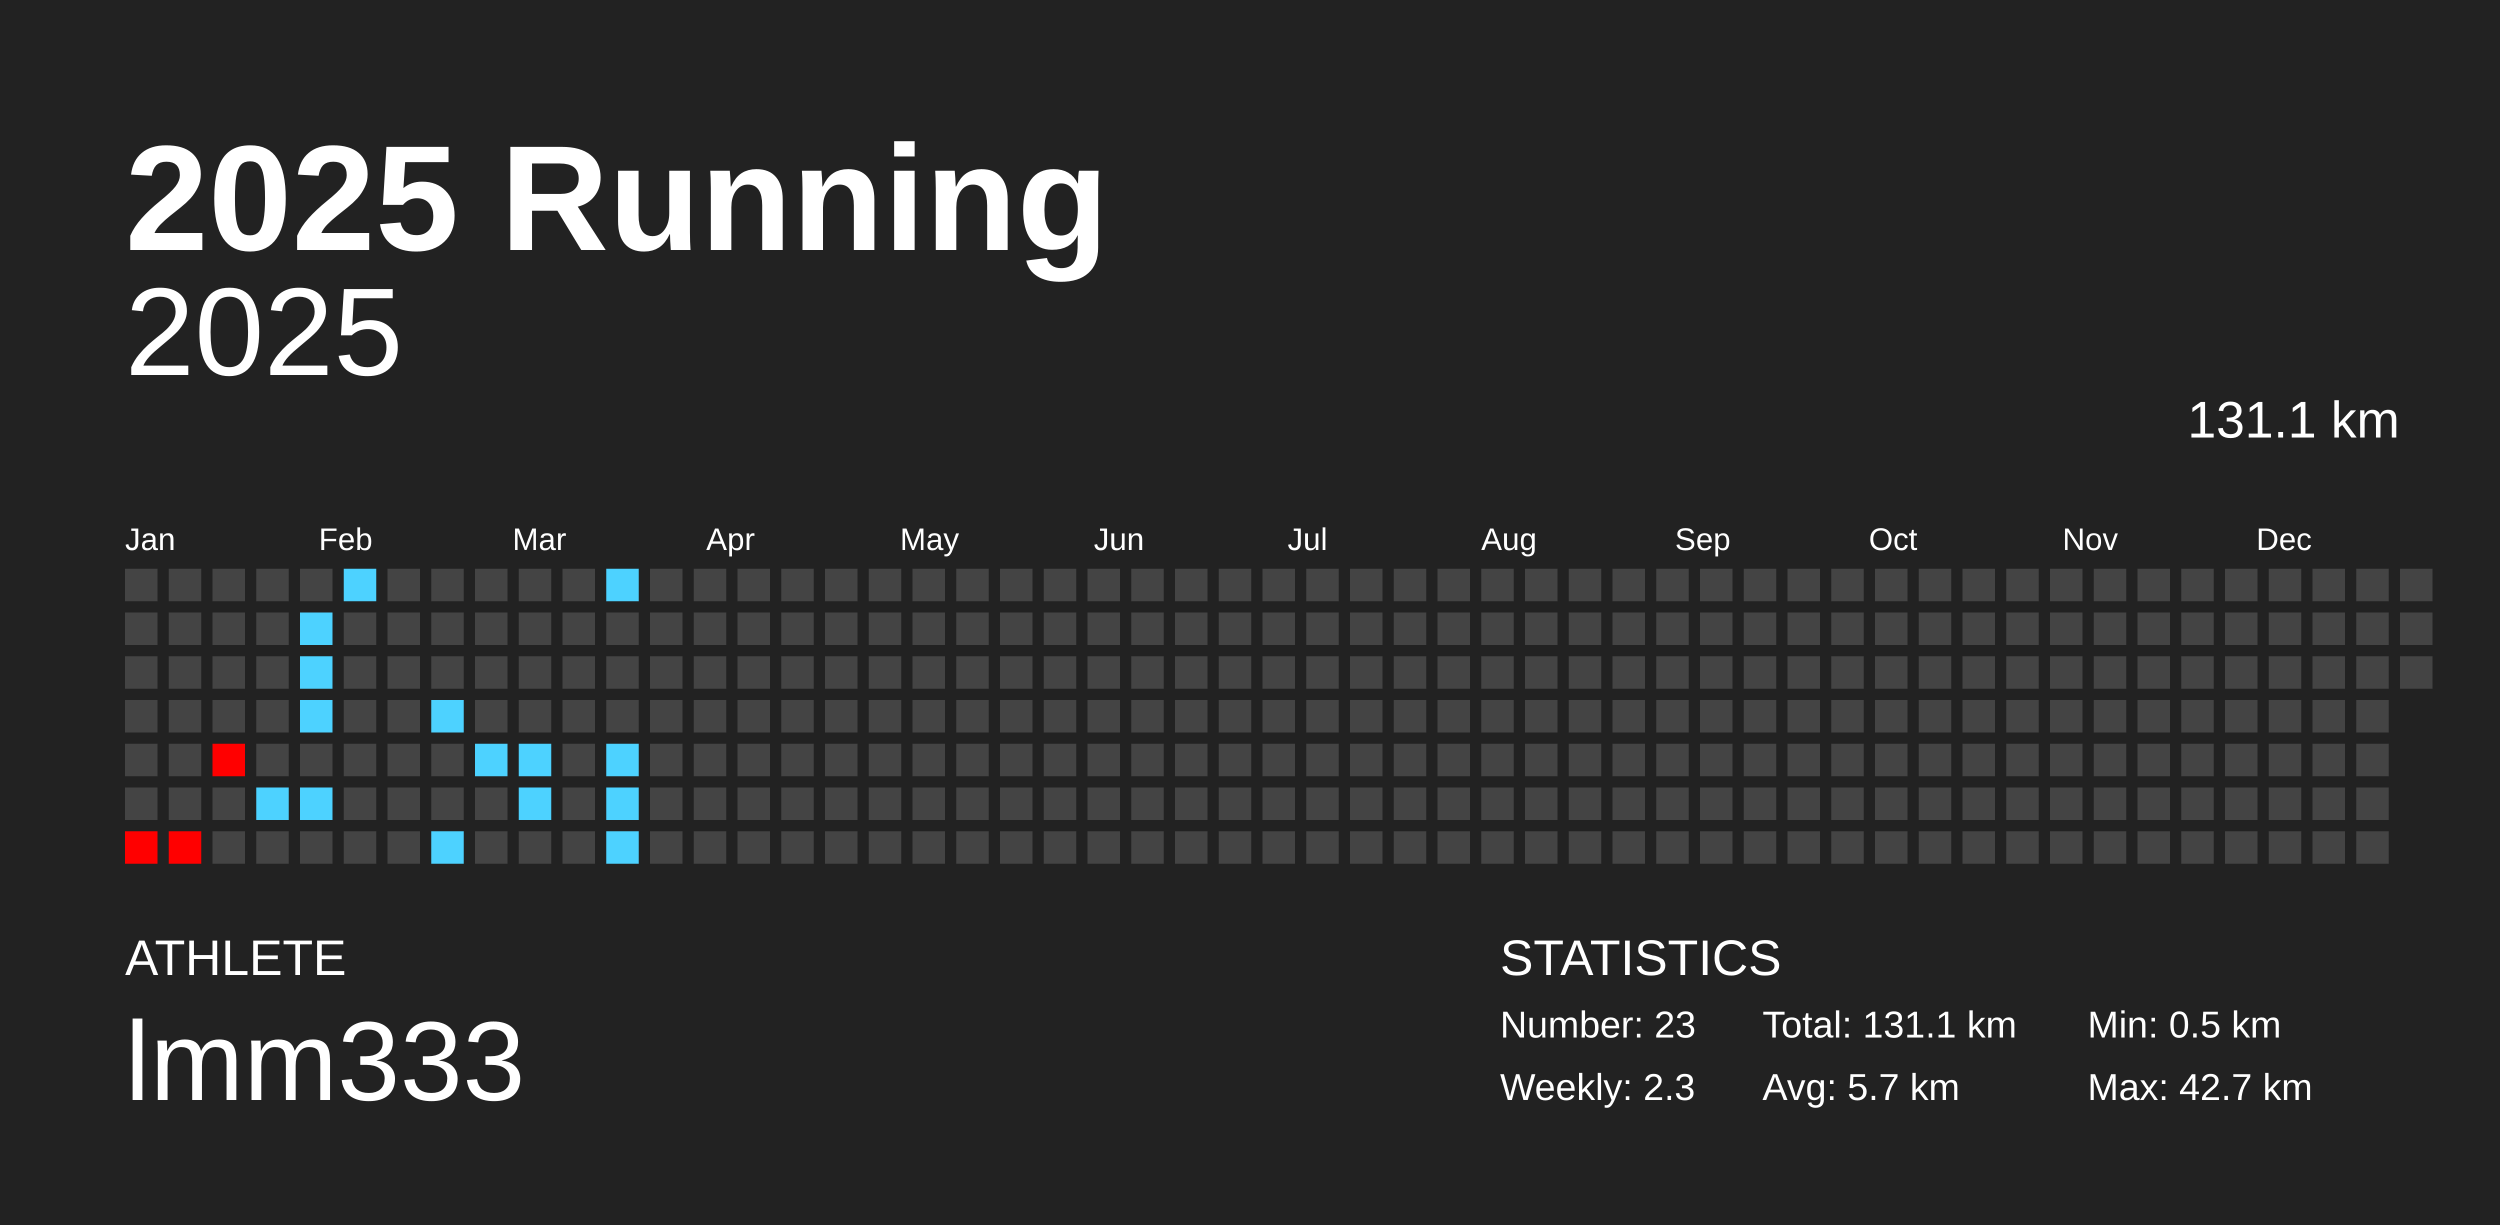
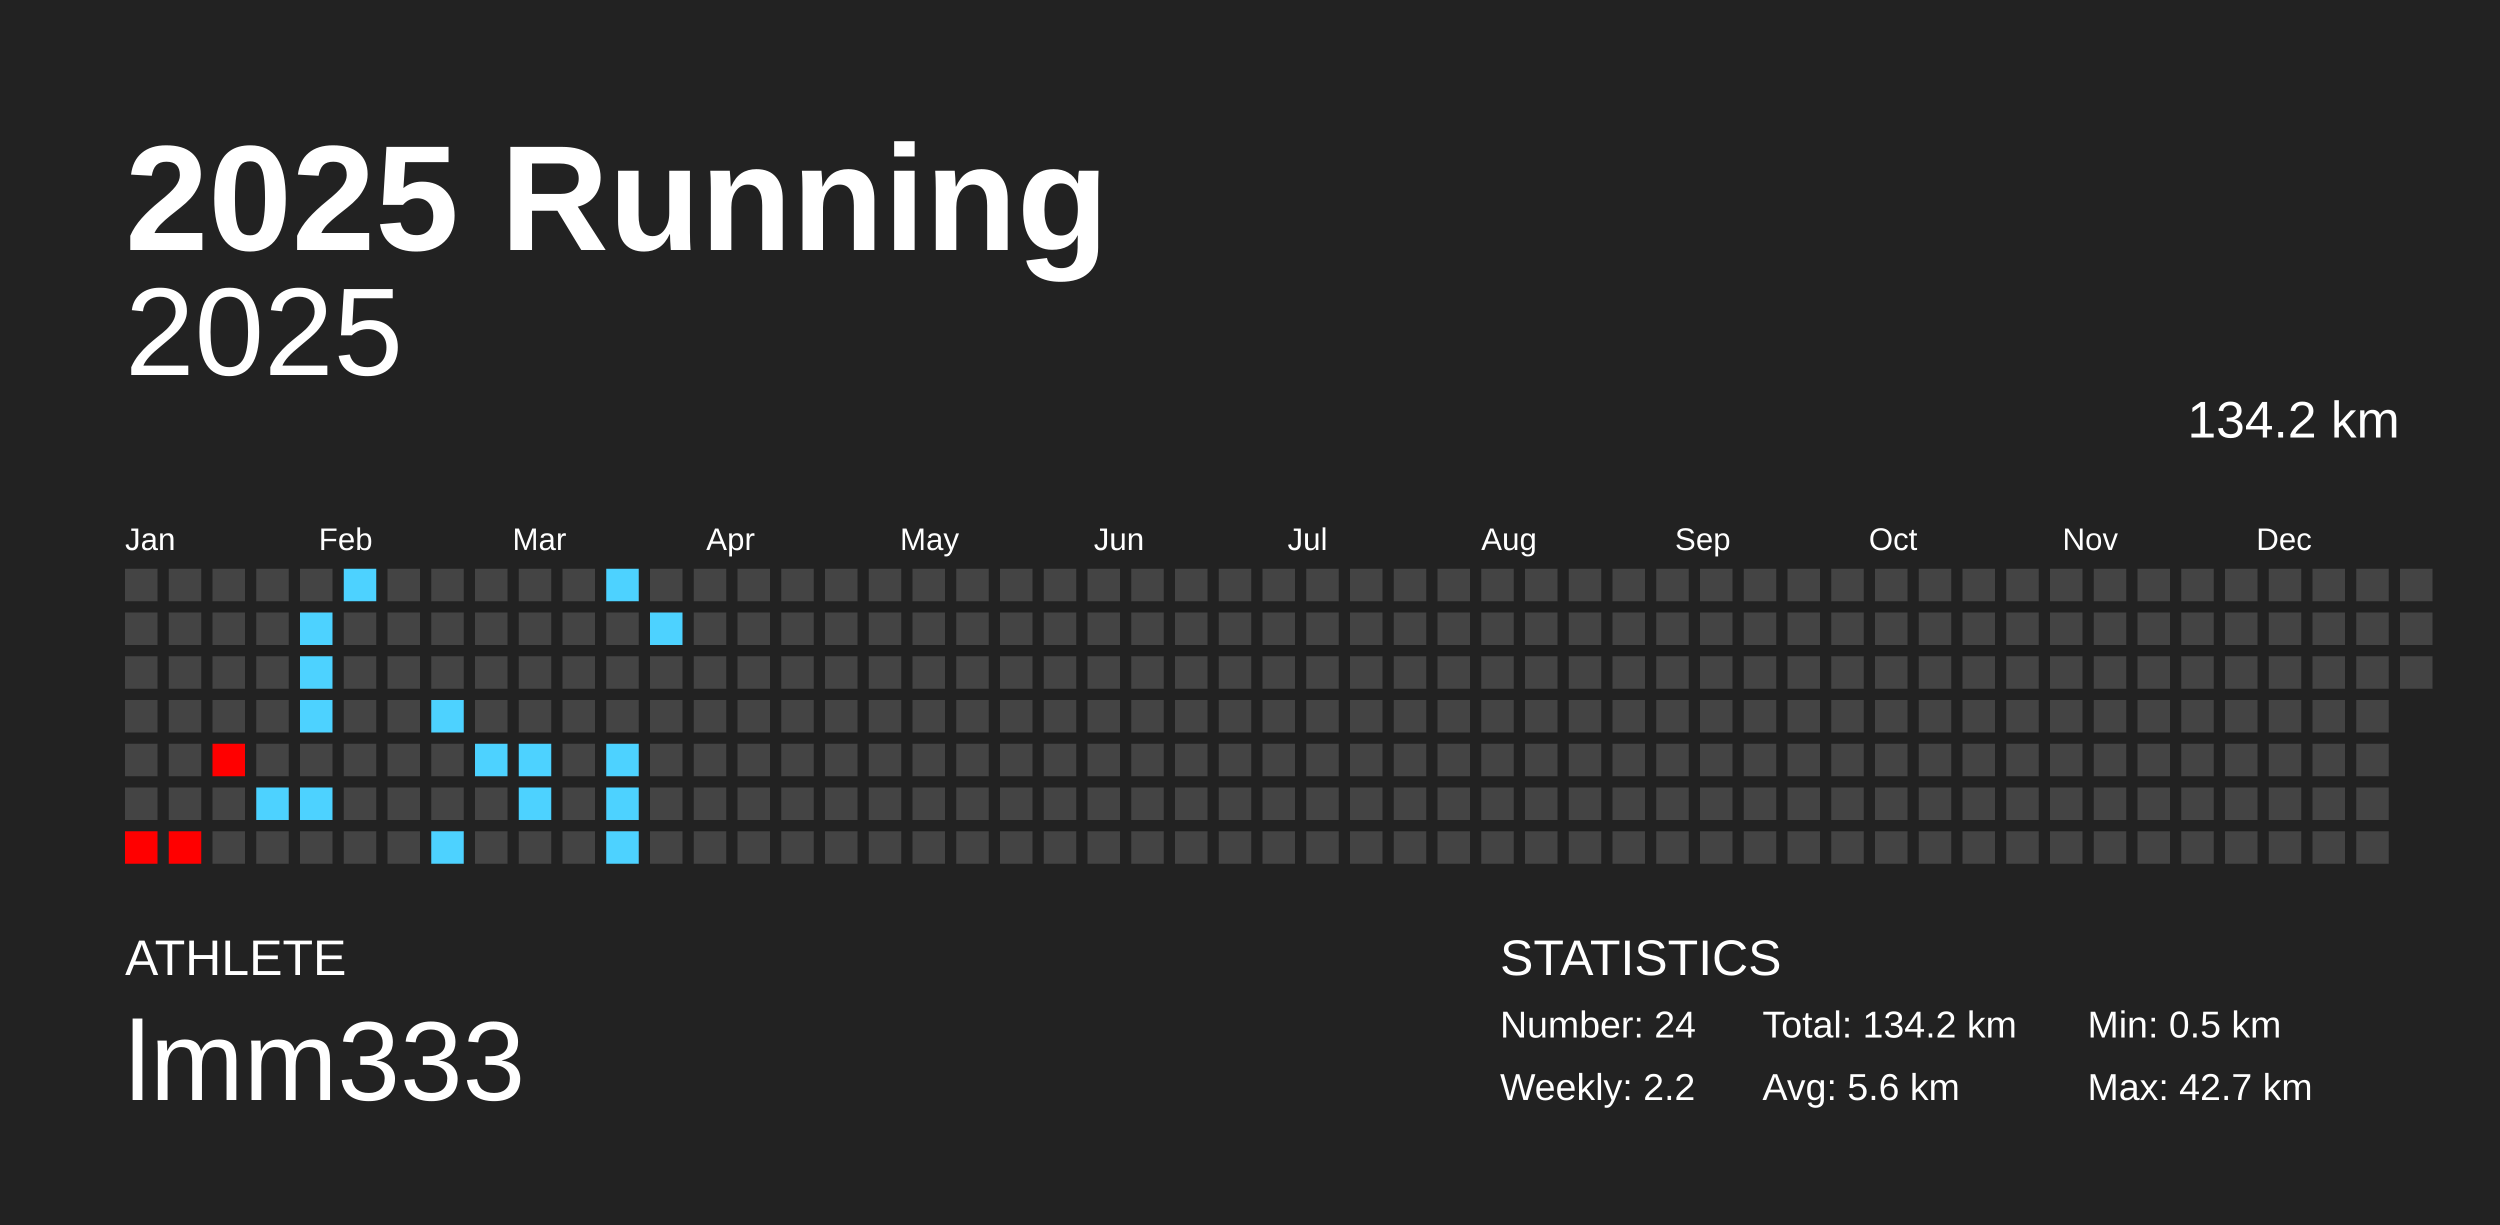
<svg xmlns="http://www.w3.org/2000/svg" baseProfile="full" height="98mm" version="1.1" viewBox="0,0,200,98" width="200mm">
  <defs />
  <rect fill="#222222" height="98" width="200" x="0" y="0" />
  <text fill="#FFFFFF" style="font-size:12px; font-family:Arial; font-weight:bold;" x="10" y="20">2025 Running</text>
  <text fill="#FFFFFF" style="font-size:4px; font-family:Arial" x="10" y="78">ATHLETE</text>
  <text fill="#FFFFFF" style="font-size:9px; font-family:Arial" x="10" y="88">lmm333</text>
  <text fill="#FFFFFF" style="font-size:4px; font-family:Arial" x="120" y="78">STATISTICS</text>
-   <text fill="#FFFFFF" style="font-size:3px; font-family:Arial" x="120" y="83">Number: 23</text>
-   <text fill="#FFFFFF" style="font-size:3px; font-family:Arial" x="120" y="88">Weekly: 2.3</text>
-   <text fill="#FFFFFF" style="font-size:3px; font-family:Arial" x="141" y="83">Total: 131.1 km</text>
-   <text fill="#FFFFFF" style="font-size:3px; font-family:Arial" x="141" y="88">Avg: 5.7 km</text>
+   <text fill="#FFFFFF" style="font-size:3px; font-family:Arial" x="120" y="83">Number: 24</text>
+   <text fill="#FFFFFF" style="font-size:3px; font-family:Arial" x="120" y="88">Weekly: 2.2</text>
+   <text fill="#FFFFFF" style="font-size:3px; font-family:Arial" x="141" y="83">Total: 134.2 km</text>
+   <text fill="#FFFFFF" style="font-size:3px; font-family:Arial" x="141" y="88">Avg: 5.6 km</text>
  <text fill="#FFFFFF" style="font-size:3px; font-family:Arial" x="167" y="83">Min: 0.5 km</text>
  <text fill="#FFFFFF" style="font-size:3px; font-family:Arial" x="167" y="88">Max: 42.7 km</text>
  <text alignment-baseline="hanging" fill="#FFFFFF" style="font-size:10.0px; font-family:Arial;" x="10" y="30">2025</text>
-   <text alignment-baseline="hanging" fill="#FFFFFF" style="font-size:4.125px; font-family:Arial;" x="175" y="35">131.1 km</text>
+   <text alignment-baseline="hanging" fill="#FFFFFF" style="font-size:4.125px; font-family:Arial;" x="175" y="35">134.2 km</text>
  <text fill="#FFFFFF" style="font-size:2.5px; font-family:Arial" x="10.0" y="44">Jan</text>
  <text fill="#FFFFFF" style="font-size:2.5px; font-family:Arial" x="25.5" y="44">Feb</text>
  <text fill="#FFFFFF" style="font-size:2.5px; font-family:Arial" x="41.0" y="44">Mar</text>
  <text fill="#FFFFFF" style="font-size:2.5px; font-family:Arial" x="56.5" y="44">Apr</text>
  <text fill="#FFFFFF" style="font-size:2.5px; font-family:Arial" x="72.0" y="44">May</text>
  <text fill="#FFFFFF" style="font-size:2.5px; font-family:Arial" x="87.5" y="44">Jun</text>
  <text fill="#FFFFFF" style="font-size:2.5px; font-family:Arial" x="103.0" y="44">Jul</text>
  <text fill="#FFFFFF" style="font-size:2.5px; font-family:Arial" x="118.5" y="44">Aug</text>
  <text fill="#FFFFFF" style="font-size:2.5px; font-family:Arial" x="134.0" y="44">Sep</text>
  <text fill="#FFFFFF" style="font-size:2.5px; font-family:Arial" x="149.5" y="44">Oct</text>
  <text fill="#FFFFFF" style="font-size:2.5px; font-family:Arial" x="165.0" y="44">Nov</text>
  <text fill="#FFFFFF" style="font-size:2.5px; font-family:Arial" x="180.5" y="44">Dec</text>
  <rect fill="#444444" height="2.6" width="2.6" x="10.0" y="45.5" />
  <rect fill="#444444" height="2.6" width="2.6" x="10.0" y="49.0" />
  <rect fill="#444444" height="2.6" width="2.6" x="10.0" y="52.5" />
  <rect fill="#444444" height="2.6" width="2.6" x="10.0" y="56.0" />
  <rect fill="#444444" height="2.6" width="2.6" x="10.0" y="59.5" />
  <rect fill="#444444" height="2.6" width="2.6" x="10.0" y="63.0" />
  <rect fill="red" height="2.6" width="2.6" x="10.0" y="66.5" />
  <rect fill="#444444" height="2.6" width="2.6" x="13.5" y="45.5" />
  <rect fill="#444444" height="2.6" width="2.6" x="13.5" y="49.0" />
  <rect fill="#444444" height="2.6" width="2.6" x="13.5" y="52.5" />
  <rect fill="#444444" height="2.6" width="2.6" x="13.5" y="56.0" />
  <rect fill="#444444" height="2.6" width="2.6" x="13.5" y="59.5" />
  <rect fill="#444444" height="2.6" width="2.6" x="13.5" y="63.0" />
  <rect fill="red" height="2.6" width="2.6" x="13.5" y="66.5" />
  <rect fill="#444444" height="2.6" width="2.6" x="17.0" y="45.5" />
  <rect fill="#444444" height="2.6" width="2.6" x="17.0" y="49.0" />
  <rect fill="#444444" height="2.6" width="2.6" x="17.0" y="52.5" />
  <rect fill="#444444" height="2.6" width="2.6" x="17.0" y="56.0" />
  <rect fill="red" height="2.6" width="2.6" x="17.0" y="59.5" />
  <rect fill="#444444" height="2.6" width="2.6" x="17.0" y="63.0" />
  <rect fill="#444444" height="2.6" width="2.6" x="17.0" y="66.5" />
  <rect fill="#444444" height="2.6" width="2.6" x="20.5" y="45.5" />
  <rect fill="#444444" height="2.6" width="2.6" x="20.5" y="49.0" />
  <rect fill="#444444" height="2.6" width="2.6" x="20.5" y="52.5" />
  <rect fill="#444444" height="2.6" width="2.6" x="20.5" y="56.0" />
  <rect fill="#444444" height="2.6" width="2.6" x="20.5" y="59.5" />
  <rect fill="#4dd2ff" height="2.6" width="2.6" x="20.5" y="63.0" />
  <rect fill="#444444" height="2.6" width="2.6" x="20.5" y="66.5" />
  <rect fill="#444444" height="2.6" width="2.6" x="24.0" y="45.5" />
  <rect fill="#4dd2ff" height="2.6" width="2.6" x="24.0" y="49.0" />
  <rect fill="#4dd2ff" height="2.6" width="2.6" x="24.0" y="52.5" />
  <rect fill="#4dd2ff" height="2.6" width="2.6" x="24.0" y="56.0" />
  <rect fill="#444444" height="2.6" width="2.6" x="24.0" y="59.5" />
  <rect fill="#4dd2ff" height="2.6" width="2.6" x="24.0" y="63.0" />
  <rect fill="#444444" height="2.6" width="2.6" x="24.0" y="66.5" />
  <rect fill="#4dd2ff" height="2.6" width="2.6" x="27.5" y="45.5" />
  <rect fill="#444444" height="2.6" width="2.6" x="27.5" y="49.0" />
  <rect fill="#444444" height="2.6" width="2.6" x="27.5" y="52.5" />
  <rect fill="#444444" height="2.6" width="2.6" x="27.5" y="56.0" />
  <rect fill="#444444" height="2.6" width="2.6" x="27.5" y="59.5" />
  <rect fill="#444444" height="2.6" width="2.6" x="27.5" y="63.0" />
  <rect fill="#444444" height="2.6" width="2.6" x="27.5" y="66.5" />
  <rect fill="#444444" height="2.6" width="2.6" x="31.0" y="45.5" />
  <rect fill="#444444" height="2.6" width="2.6" x="31.0" y="49.0" />
  <rect fill="#444444" height="2.6" width="2.6" x="31.0" y="52.5" />
  <rect fill="#444444" height="2.6" width="2.6" x="31.0" y="56.0" />
  <rect fill="#444444" height="2.6" width="2.6" x="31.0" y="59.5" />
  <rect fill="#444444" height="2.6" width="2.6" x="31.0" y="63.0" />
  <rect fill="#444444" height="2.6" width="2.6" x="31.0" y="66.5" />
  <rect fill="#444444" height="2.6" width="2.6" x="34.5" y="45.5" />
  <rect fill="#444444" height="2.6" width="2.6" x="34.5" y="49.0" />
  <rect fill="#444444" height="2.6" width="2.6" x="34.5" y="52.5" />
  <rect fill="#4dd2ff" height="2.6" width="2.6" x="34.5" y="56.0" />
  <rect fill="#444444" height="2.6" width="2.6" x="34.5" y="59.5" />
  <rect fill="#444444" height="2.6" width="2.6" x="34.5" y="63.0" />
  <rect fill="#4dd2ff" height="2.6" width="2.6" x="34.5" y="66.5" />
  <rect fill="#444444" height="2.6" width="2.6" x="38.0" y="45.5" />
  <rect fill="#444444" height="2.6" width="2.6" x="38.0" y="49.0" />
  <rect fill="#444444" height="2.6" width="2.6" x="38.0" y="52.5" />
  <rect fill="#444444" height="2.6" width="2.6" x="38.0" y="56.0" />
  <rect fill="#4dd2ff" height="2.6" width="2.6" x="38.0" y="59.5" />
  <rect fill="#444444" height="2.6" width="2.6" x="38.0" y="63.0" />
  <rect fill="#444444" height="2.6" width="2.6" x="38.0" y="66.5" />
  <rect fill="#444444" height="2.6" width="2.6" x="41.5" y="45.5" />
  <rect fill="#444444" height="2.6" width="2.6" x="41.5" y="49.0" />
  <rect fill="#444444" height="2.6" width="2.6" x="41.5" y="52.5" />
  <rect fill="#444444" height="2.6" width="2.6" x="41.5" y="56.0" />
  <rect fill="#4dd2ff" height="2.6" width="2.6" x="41.5" y="59.5" />
  <rect fill="#4dd2ff" height="2.6" width="2.6" x="41.5" y="63.0" />
  <rect fill="#444444" height="2.6" width="2.6" x="41.5" y="66.5" />
  <rect fill="#444444" height="2.6" width="2.6" x="45.0" y="45.5" />
  <rect fill="#444444" height="2.6" width="2.6" x="45.0" y="49.0" />
  <rect fill="#444444" height="2.6" width="2.6" x="45.0" y="52.5" />
  <rect fill="#444444" height="2.6" width="2.6" x="45.0" y="56.0" />
  <rect fill="#444444" height="2.6" width="2.6" x="45.0" y="59.5" />
  <rect fill="#444444" height="2.6" width="2.6" x="45.0" y="63.0" />
  <rect fill="#444444" height="2.6" width="2.6" x="45.0" y="66.5" />
  <rect fill="#4dd2ff" height="2.6" width="2.6" x="48.5" y="45.5" />
  <rect fill="#444444" height="2.6" width="2.6" x="48.5" y="49.0" />
  <rect fill="#444444" height="2.6" width="2.6" x="48.5" y="52.5" />
  <rect fill="#444444" height="2.6" width="2.6" x="48.5" y="56.0" />
  <rect fill="#4dd2ff" height="2.6" width="2.6" x="48.5" y="59.5" />
  <rect fill="#4dd2ff" height="2.6" width="2.6" x="48.5" y="63.0" />
  <rect fill="#4dd2ff" height="2.6" width="2.6" x="48.5" y="66.5" />
  <rect fill="#444444" height="2.6" width="2.6" x="52.0" y="45.5" />
-   <rect fill="#444444" height="2.6" width="2.6" x="52.0" y="49.0" />
+   <rect fill="#4dd2ff" height="2.6" width="2.6" x="52.0" y="49.0" />
  <rect fill="#444444" height="2.6" width="2.6" x="52.0" y="52.5" />
  <rect fill="#444444" height="2.6" width="2.6" x="52.0" y="56.0" />
  <rect fill="#444444" height="2.6" width="2.6" x="52.0" y="59.5" />
  <rect fill="#444444" height="2.6" width="2.6" x="52.0" y="63.0" />
  <rect fill="#444444" height="2.6" width="2.6" x="52.0" y="66.5" />
  <rect fill="#444444" height="2.6" width="2.6" x="55.5" y="45.5" />
  <rect fill="#444444" height="2.6" width="2.6" x="55.5" y="49.0" />
  <rect fill="#444444" height="2.6" width="2.6" x="55.5" y="52.5" />
  <rect fill="#444444" height="2.6" width="2.6" x="55.5" y="56.0" />
  <rect fill="#444444" height="2.6" width="2.6" x="55.5" y="59.5" />
  <rect fill="#444444" height="2.6" width="2.6" x="55.5" y="63.0" />
  <rect fill="#444444" height="2.6" width="2.6" x="55.5" y="66.5" />
  <rect fill="#444444" height="2.6" width="2.6" x="59.0" y="45.5" />
  <rect fill="#444444" height="2.6" width="2.6" x="59.0" y="49.0" />
  <rect fill="#444444" height="2.6" width="2.6" x="59.0" y="52.5" />
  <rect fill="#444444" height="2.6" width="2.6" x="59.0" y="56.0" />
  <rect fill="#444444" height="2.6" width="2.6" x="59.0" y="59.5" />
  <rect fill="#444444" height="2.6" width="2.6" x="59.0" y="63.0" />
  <rect fill="#444444" height="2.6" width="2.6" x="59.0" y="66.5" />
  <rect fill="#444444" height="2.6" width="2.6" x="62.5" y="45.5" />
  <rect fill="#444444" height="2.6" width="2.6" x="62.5" y="49.0" />
  <rect fill="#444444" height="2.6" width="2.6" x="62.5" y="52.5" />
  <rect fill="#444444" height="2.6" width="2.6" x="62.5" y="56.0" />
  <rect fill="#444444" height="2.6" width="2.6" x="62.5" y="59.5" />
  <rect fill="#444444" height="2.6" width="2.6" x="62.5" y="63.0" />
  <rect fill="#444444" height="2.6" width="2.6" x="62.5" y="66.5" />
  <rect fill="#444444" height="2.6" width="2.6" x="66.0" y="45.5" />
  <rect fill="#444444" height="2.6" width="2.6" x="66.0" y="49.0" />
  <rect fill="#444444" height="2.6" width="2.6" x="66.0" y="52.5" />
  <rect fill="#444444" height="2.6" width="2.6" x="66.0" y="56.0" />
  <rect fill="#444444" height="2.6" width="2.6" x="66.0" y="59.5" />
  <rect fill="#444444" height="2.6" width="2.6" x="66.0" y="63.0" />
  <rect fill="#444444" height="2.6" width="2.6" x="66.0" y="66.5" />
  <rect fill="#444444" height="2.6" width="2.6" x="69.5" y="45.5" />
  <rect fill="#444444" height="2.6" width="2.6" x="69.5" y="49.0" />
  <rect fill="#444444" height="2.6" width="2.6" x="69.5" y="52.5" />
  <rect fill="#444444" height="2.6" width="2.6" x="69.5" y="56.0" />
  <rect fill="#444444" height="2.6" width="2.6" x="69.5" y="59.5" />
  <rect fill="#444444" height="2.6" width="2.6" x="69.5" y="63.0" />
  <rect fill="#444444" height="2.6" width="2.6" x="69.5" y="66.5" />
  <rect fill="#444444" height="2.6" width="2.6" x="73.0" y="45.5" />
  <rect fill="#444444" height="2.6" width="2.6" x="73.0" y="49.0" />
  <rect fill="#444444" height="2.6" width="2.6" x="73.0" y="52.5" />
  <rect fill="#444444" height="2.6" width="2.6" x="73.0" y="56.0" />
  <rect fill="#444444" height="2.6" width="2.6" x="73.0" y="59.5" />
  <rect fill="#444444" height="2.6" width="2.6" x="73.0" y="63.0" />
  <rect fill="#444444" height="2.6" width="2.6" x="73.0" y="66.5" />
  <rect fill="#444444" height="2.6" width="2.6" x="76.5" y="45.5" />
  <rect fill="#444444" height="2.6" width="2.6" x="76.5" y="49.0" />
  <rect fill="#444444" height="2.6" width="2.6" x="76.5" y="52.5" />
  <rect fill="#444444" height="2.6" width="2.6" x="76.5" y="56.0" />
  <rect fill="#444444" height="2.6" width="2.6" x="76.5" y="59.5" />
  <rect fill="#444444" height="2.6" width="2.6" x="76.5" y="63.0" />
  <rect fill="#444444" height="2.6" width="2.6" x="76.5" y="66.5" />
  <rect fill="#444444" height="2.6" width="2.6" x="80.0" y="45.5" />
  <rect fill="#444444" height="2.6" width="2.6" x="80.0" y="49.0" />
  <rect fill="#444444" height="2.6" width="2.6" x="80.0" y="52.5" />
  <rect fill="#444444" height="2.6" width="2.6" x="80.0" y="56.0" />
  <rect fill="#444444" height="2.6" width="2.6" x="80.0" y="59.5" />
  <rect fill="#444444" height="2.6" width="2.6" x="80.0" y="63.0" />
  <rect fill="#444444" height="2.6" width="2.6" x="80.0" y="66.5" />
  <rect fill="#444444" height="2.6" width="2.6" x="83.5" y="45.5" />
  <rect fill="#444444" height="2.6" width="2.6" x="83.5" y="49.0" />
  <rect fill="#444444" height="2.6" width="2.6" x="83.5" y="52.5" />
  <rect fill="#444444" height="2.6" width="2.6" x="83.5" y="56.0" />
  <rect fill="#444444" height="2.6" width="2.6" x="83.5" y="59.5" />
  <rect fill="#444444" height="2.6" width="2.6" x="83.5" y="63.0" />
  <rect fill="#444444" height="2.6" width="2.6" x="83.5" y="66.5" />
  <rect fill="#444444" height="2.6" width="2.6" x="87.0" y="45.5" />
  <rect fill="#444444" height="2.6" width="2.6" x="87.0" y="49.0" />
  <rect fill="#444444" height="2.6" width="2.6" x="87.0" y="52.5" />
  <rect fill="#444444" height="2.6" width="2.6" x="87.0" y="56.0" />
  <rect fill="#444444" height="2.6" width="2.6" x="87.0" y="59.5" />
  <rect fill="#444444" height="2.6" width="2.6" x="87.0" y="63.0" />
  <rect fill="#444444" height="2.6" width="2.6" x="87.0" y="66.5" />
  <rect fill="#444444" height="2.6" width="2.6" x="90.5" y="45.5" />
  <rect fill="#444444" height="2.6" width="2.6" x="90.5" y="49.0" />
  <rect fill="#444444" height="2.6" width="2.6" x="90.5" y="52.5" />
  <rect fill="#444444" height="2.6" width="2.6" x="90.5" y="56.0" />
  <rect fill="#444444" height="2.6" width="2.6" x="90.5" y="59.5" />
  <rect fill="#444444" height="2.6" width="2.6" x="90.5" y="63.0" />
  <rect fill="#444444" height="2.6" width="2.6" x="90.5" y="66.5" />
  <rect fill="#444444" height="2.6" width="2.6" x="94.0" y="45.5" />
  <rect fill="#444444" height="2.6" width="2.6" x="94.0" y="49.0" />
  <rect fill="#444444" height="2.6" width="2.6" x="94.0" y="52.5" />
  <rect fill="#444444" height="2.6" width="2.6" x="94.0" y="56.0" />
  <rect fill="#444444" height="2.6" width="2.6" x="94.0" y="59.5" />
  <rect fill="#444444" height="2.6" width="2.6" x="94.0" y="63.0" />
  <rect fill="#444444" height="2.6" width="2.6" x="94.0" y="66.5" />
  <rect fill="#444444" height="2.6" width="2.6" x="97.5" y="45.5" />
  <rect fill="#444444" height="2.6" width="2.6" x="97.5" y="49.0" />
  <rect fill="#444444" height="2.6" width="2.6" x="97.5" y="52.5" />
  <rect fill="#444444" height="2.6" width="2.6" x="97.5" y="56.0" />
  <rect fill="#444444" height="2.6" width="2.6" x="97.5" y="59.5" />
  <rect fill="#444444" height="2.6" width="2.6" x="97.5" y="63.0" />
  <rect fill="#444444" height="2.6" width="2.6" x="97.5" y="66.5" />
  <rect fill="#444444" height="2.6" width="2.6" x="101.0" y="45.5" />
  <rect fill="#444444" height="2.6" width="2.6" x="101.0" y="49.0" />
  <rect fill="#444444" height="2.6" width="2.6" x="101.0" y="52.5" />
  <rect fill="#444444" height="2.6" width="2.6" x="101.0" y="56.0" />
  <rect fill="#444444" height="2.6" width="2.6" x="101.0" y="59.5" />
  <rect fill="#444444" height="2.6" width="2.6" x="101.0" y="63.0" />
  <rect fill="#444444" height="2.6" width="2.6" x="101.0" y="66.5" />
  <rect fill="#444444" height="2.6" width="2.6" x="104.5" y="45.5" />
  <rect fill="#444444" height="2.6" width="2.6" x="104.5" y="49.0" />
  <rect fill="#444444" height="2.6" width="2.6" x="104.5" y="52.5" />
  <rect fill="#444444" height="2.6" width="2.6" x="104.5" y="56.0" />
  <rect fill="#444444" height="2.6" width="2.6" x="104.5" y="59.5" />
  <rect fill="#444444" height="2.6" width="2.6" x="104.5" y="63.0" />
  <rect fill="#444444" height="2.6" width="2.6" x="104.5" y="66.5" />
  <rect fill="#444444" height="2.6" width="2.6" x="108.0" y="45.5" />
  <rect fill="#444444" height="2.6" width="2.6" x="108.0" y="49.0" />
  <rect fill="#444444" height="2.6" width="2.6" x="108.0" y="52.5" />
  <rect fill="#444444" height="2.6" width="2.6" x="108.0" y="56.0" />
  <rect fill="#444444" height="2.6" width="2.6" x="108.0" y="59.5" />
  <rect fill="#444444" height="2.6" width="2.6" x="108.0" y="63.0" />
  <rect fill="#444444" height="2.6" width="2.6" x="108.0" y="66.5" />
  <rect fill="#444444" height="2.6" width="2.6" x="111.5" y="45.5" />
  <rect fill="#444444" height="2.6" width="2.6" x="111.5" y="49.0" />
  <rect fill="#444444" height="2.6" width="2.6" x="111.5" y="52.5" />
  <rect fill="#444444" height="2.6" width="2.6" x="111.5" y="56.0" />
  <rect fill="#444444" height="2.6" width="2.6" x="111.5" y="59.5" />
  <rect fill="#444444" height="2.6" width="2.6" x="111.5" y="63.0" />
  <rect fill="#444444" height="2.6" width="2.6" x="111.5" y="66.5" />
  <rect fill="#444444" height="2.6" width="2.6" x="115.0" y="45.5" />
  <rect fill="#444444" height="2.6" width="2.6" x="115.0" y="49.0" />
  <rect fill="#444444" height="2.6" width="2.6" x="115.0" y="52.5" />
  <rect fill="#444444" height="2.6" width="2.6" x="115.0" y="56.0" />
  <rect fill="#444444" height="2.6" width="2.6" x="115.0" y="59.5" />
  <rect fill="#444444" height="2.6" width="2.6" x="115.0" y="63.0" />
  <rect fill="#444444" height="2.6" width="2.6" x="115.0" y="66.5" />
  <rect fill="#444444" height="2.6" width="2.6" x="118.5" y="45.5" />
  <rect fill="#444444" height="2.6" width="2.6" x="118.5" y="49.0" />
  <rect fill="#444444" height="2.6" width="2.6" x="118.5" y="52.5" />
  <rect fill="#444444" height="2.6" width="2.6" x="118.5" y="56.0" />
  <rect fill="#444444" height="2.6" width="2.6" x="118.5" y="59.5" />
  <rect fill="#444444" height="2.6" width="2.6" x="118.5" y="63.0" />
  <rect fill="#444444" height="2.6" width="2.6" x="118.5" y="66.5" />
  <rect fill="#444444" height="2.6" width="2.6" x="122.0" y="45.5" />
  <rect fill="#444444" height="2.6" width="2.6" x="122.0" y="49.0" />
  <rect fill="#444444" height="2.6" width="2.6" x="122.0" y="52.5" />
  <rect fill="#444444" height="2.6" width="2.6" x="122.0" y="56.0" />
  <rect fill="#444444" height="2.6" width="2.6" x="122.0" y="59.5" />
  <rect fill="#444444" height="2.6" width="2.6" x="122.0" y="63.0" />
  <rect fill="#444444" height="2.6" width="2.6" x="122.0" y="66.5" />
  <rect fill="#444444" height="2.6" width="2.6" x="125.5" y="45.5" />
  <rect fill="#444444" height="2.6" width="2.6" x="125.5" y="49.0" />
  <rect fill="#444444" height="2.6" width="2.6" x="125.5" y="52.5" />
  <rect fill="#444444" height="2.6" width="2.6" x="125.5" y="56.0" />
  <rect fill="#444444" height="2.6" width="2.6" x="125.5" y="59.5" />
  <rect fill="#444444" height="2.6" width="2.6" x="125.5" y="63.0" />
  <rect fill="#444444" height="2.6" width="2.6" x="125.5" y="66.5" />
  <rect fill="#444444" height="2.6" width="2.6" x="129.0" y="45.5" />
  <rect fill="#444444" height="2.6" width="2.6" x="129.0" y="49.0" />
  <rect fill="#444444" height="2.6" width="2.6" x="129.0" y="52.5" />
  <rect fill="#444444" height="2.6" width="2.6" x="129.0" y="56.0" />
  <rect fill="#444444" height="2.6" width="2.6" x="129.0" y="59.5" />
  <rect fill="#444444" height="2.6" width="2.6" x="129.0" y="63.0" />
  <rect fill="#444444" height="2.6" width="2.6" x="129.0" y="66.5" />
  <rect fill="#444444" height="2.6" width="2.6" x="132.5" y="45.5" />
  <rect fill="#444444" height="2.6" width="2.6" x="132.5" y="49.0" />
  <rect fill="#444444" height="2.6" width="2.6" x="132.5" y="52.5" />
  <rect fill="#444444" height="2.6" width="2.6" x="132.5" y="56.0" />
  <rect fill="#444444" height="2.6" width="2.6" x="132.5" y="59.5" />
  <rect fill="#444444" height="2.6" width="2.6" x="132.5" y="63.0" />
  <rect fill="#444444" height="2.6" width="2.6" x="132.5" y="66.5" />
  <rect fill="#444444" height="2.6" width="2.6" x="136.0" y="45.5" />
  <rect fill="#444444" height="2.6" width="2.6" x="136.0" y="49.0" />
  <rect fill="#444444" height="2.6" width="2.6" x="136.0" y="52.5" />
  <rect fill="#444444" height="2.6" width="2.6" x="136.0" y="56.0" />
  <rect fill="#444444" height="2.6" width="2.6" x="136.0" y="59.5" />
  <rect fill="#444444" height="2.6" width="2.6" x="136.0" y="63.0" />
  <rect fill="#444444" height="2.6" width="2.6" x="136.0" y="66.5" />
  <rect fill="#444444" height="2.6" width="2.6" x="139.5" y="45.5" />
  <rect fill="#444444" height="2.6" width="2.6" x="139.5" y="49.0" />
  <rect fill="#444444" height="2.6" width="2.6" x="139.5" y="52.5" />
  <rect fill="#444444" height="2.6" width="2.6" x="139.5" y="56.0" />
  <rect fill="#444444" height="2.6" width="2.6" x="139.5" y="59.5" />
  <rect fill="#444444" height="2.6" width="2.6" x="139.5" y="63.0" />
  <rect fill="#444444" height="2.6" width="2.6" x="139.5" y="66.5" />
  <rect fill="#444444" height="2.6" width="2.6" x="143.0" y="45.5" />
  <rect fill="#444444" height="2.6" width="2.6" x="143.0" y="49.0" />
  <rect fill="#444444" height="2.6" width="2.6" x="143.0" y="52.5" />
  <rect fill="#444444" height="2.6" width="2.6" x="143.0" y="56.0" />
  <rect fill="#444444" height="2.6" width="2.6" x="143.0" y="59.5" />
  <rect fill="#444444" height="2.6" width="2.6" x="143.0" y="63.0" />
  <rect fill="#444444" height="2.6" width="2.6" x="143.0" y="66.5" />
  <rect fill="#444444" height="2.6" width="2.6" x="146.5" y="45.5" />
  <rect fill="#444444" height="2.6" width="2.6" x="146.5" y="49.0" />
  <rect fill="#444444" height="2.6" width="2.6" x="146.5" y="52.5" />
  <rect fill="#444444" height="2.6" width="2.6" x="146.5" y="56.0" />
  <rect fill="#444444" height="2.6" width="2.6" x="146.5" y="59.5" />
  <rect fill="#444444" height="2.6" width="2.6" x="146.5" y="63.0" />
  <rect fill="#444444" height="2.6" width="2.6" x="146.5" y="66.5" />
  <rect fill="#444444" height="2.6" width="2.6" x="150.0" y="45.5" />
  <rect fill="#444444" height="2.6" width="2.6" x="150.0" y="49.0" />
  <rect fill="#444444" height="2.6" width="2.6" x="150.0" y="52.5" />
  <rect fill="#444444" height="2.6" width="2.6" x="150.0" y="56.0" />
  <rect fill="#444444" height="2.6" width="2.6" x="150.0" y="59.5" />
  <rect fill="#444444" height="2.6" width="2.6" x="150.0" y="63.0" />
  <rect fill="#444444" height="2.6" width="2.6" x="150.0" y="66.5" />
  <rect fill="#444444" height="2.6" width="2.6" x="153.5" y="45.5" />
  <rect fill="#444444" height="2.6" width="2.6" x="153.5" y="49.0" />
  <rect fill="#444444" height="2.6" width="2.6" x="153.5" y="52.5" />
  <rect fill="#444444" height="2.6" width="2.6" x="153.5" y="56.0" />
  <rect fill="#444444" height="2.6" width="2.6" x="153.5" y="59.5" />
  <rect fill="#444444" height="2.6" width="2.6" x="153.5" y="63.0" />
  <rect fill="#444444" height="2.6" width="2.6" x="153.5" y="66.5" />
  <rect fill="#444444" height="2.6" width="2.6" x="157.0" y="45.5" />
  <rect fill="#444444" height="2.6" width="2.6" x="157.0" y="49.0" />
  <rect fill="#444444" height="2.6" width="2.6" x="157.0" y="52.5" />
  <rect fill="#444444" height="2.6" width="2.6" x="157.0" y="56.0" />
  <rect fill="#444444" height="2.6" width="2.6" x="157.0" y="59.5" />
  <rect fill="#444444" height="2.6" width="2.6" x="157.0" y="63.0" />
  <rect fill="#444444" height="2.6" width="2.6" x="157.0" y="66.5" />
  <rect fill="#444444" height="2.6" width="2.6" x="160.5" y="45.5" />
  <rect fill="#444444" height="2.6" width="2.6" x="160.5" y="49.0" />
  <rect fill="#444444" height="2.6" width="2.6" x="160.5" y="52.5" />
  <rect fill="#444444" height="2.6" width="2.6" x="160.5" y="56.0" />
  <rect fill="#444444" height="2.6" width="2.6" x="160.5" y="59.5" />
  <rect fill="#444444" height="2.6" width="2.6" x="160.5" y="63.0" />
  <rect fill="#444444" height="2.6" width="2.6" x="160.5" y="66.5" />
  <rect fill="#444444" height="2.6" width="2.6" x="164.0" y="45.5" />
  <rect fill="#444444" height="2.6" width="2.6" x="164.0" y="49.0" />
  <rect fill="#444444" height="2.6" width="2.6" x="164.0" y="52.5" />
  <rect fill="#444444" height="2.6" width="2.6" x="164.0" y="56.0" />
  <rect fill="#444444" height="2.6" width="2.6" x="164.0" y="59.5" />
  <rect fill="#444444" height="2.6" width="2.6" x="164.0" y="63.0" />
  <rect fill="#444444" height="2.6" width="2.6" x="164.0" y="66.5" />
  <rect fill="#444444" height="2.6" width="2.6" x="167.5" y="45.5" />
  <rect fill="#444444" height="2.6" width="2.6" x="167.5" y="49.0" />
  <rect fill="#444444" height="2.6" width="2.6" x="167.5" y="52.5" />
  <rect fill="#444444" height="2.6" width="2.6" x="167.5" y="56.0" />
  <rect fill="#444444" height="2.6" width="2.6" x="167.5" y="59.5" />
  <rect fill="#444444" height="2.6" width="2.6" x="167.5" y="63.0" />
  <rect fill="#444444" height="2.6" width="2.6" x="167.5" y="66.5" />
  <rect fill="#444444" height="2.6" width="2.6" x="171.0" y="45.5" />
  <rect fill="#444444" height="2.6" width="2.6" x="171.0" y="49.0" />
  <rect fill="#444444" height="2.6" width="2.6" x="171.0" y="52.5" />
  <rect fill="#444444" height="2.6" width="2.6" x="171.0" y="56.0" />
  <rect fill="#444444" height="2.6" width="2.6" x="171.0" y="59.5" />
  <rect fill="#444444" height="2.6" width="2.6" x="171.0" y="63.0" />
  <rect fill="#444444" height="2.6" width="2.6" x="171.0" y="66.5" />
  <rect fill="#444444" height="2.6" width="2.6" x="174.5" y="45.5" />
  <rect fill="#444444" height="2.6" width="2.6" x="174.5" y="49.0" />
  <rect fill="#444444" height="2.6" width="2.6" x="174.5" y="52.5" />
  <rect fill="#444444" height="2.6" width="2.6" x="174.5" y="56.0" />
  <rect fill="#444444" height="2.6" width="2.6" x="174.5" y="59.5" />
  <rect fill="#444444" height="2.6" width="2.6" x="174.5" y="63.0" />
  <rect fill="#444444" height="2.6" width="2.6" x="174.5" y="66.5" />
  <rect fill="#444444" height="2.6" width="2.6" x="178.0" y="45.5" />
  <rect fill="#444444" height="2.6" width="2.6" x="178.0" y="49.0" />
  <rect fill="#444444" height="2.6" width="2.6" x="178.0" y="52.5" />
  <rect fill="#444444" height="2.6" width="2.6" x="178.0" y="56.0" />
  <rect fill="#444444" height="2.6" width="2.6" x="178.0" y="59.5" />
  <rect fill="#444444" height="2.6" width="2.6" x="178.0" y="63.0" />
  <rect fill="#444444" height="2.6" width="2.6" x="178.0" y="66.5" />
  <rect fill="#444444" height="2.6" width="2.6" x="181.5" y="45.5" />
  <rect fill="#444444" height="2.6" width="2.6" x="181.5" y="49.0" />
  <rect fill="#444444" height="2.6" width="2.6" x="181.5" y="52.5" />
  <rect fill="#444444" height="2.6" width="2.6" x="181.5" y="56.0" />
  <rect fill="#444444" height="2.6" width="2.6" x="181.5" y="59.5" />
  <rect fill="#444444" height="2.6" width="2.6" x="181.5" y="63.0" />
  <rect fill="#444444" height="2.6" width="2.6" x="181.5" y="66.5" />
  <rect fill="#444444" height="2.6" width="2.6" x="185.0" y="45.5" />
  <rect fill="#444444" height="2.6" width="2.6" x="185.0" y="49.0" />
  <rect fill="#444444" height="2.6" width="2.6" x="185.0" y="52.5" />
  <rect fill="#444444" height="2.6" width="2.6" x="185.0" y="56.0" />
  <rect fill="#444444" height="2.6" width="2.6" x="185.0" y="59.5" />
  <rect fill="#444444" height="2.6" width="2.6" x="185.0" y="63.0" />
  <rect fill="#444444" height="2.6" width="2.6" x="185.0" y="66.5" />
  <rect fill="#444444" height="2.6" width="2.6" x="188.5" y="45.5" />
  <rect fill="#444444" height="2.6" width="2.6" x="188.5" y="49.0" />
  <rect fill="#444444" height="2.6" width="2.6" x="188.5" y="52.5" />
  <rect fill="#444444" height="2.6" width="2.6" x="188.5" y="56.0" />
  <rect fill="#444444" height="2.6" width="2.6" x="188.5" y="59.5" />
  <rect fill="#444444" height="2.6" width="2.6" x="188.5" y="63.0" />
  <rect fill="#444444" height="2.6" width="2.6" x="188.5" y="66.5" />
  <rect fill="#444444" height="2.6" width="2.6" x="192.0" y="45.5" />
  <rect fill="#444444" height="2.6" width="2.6" x="192.0" y="49.0" />
  <rect fill="#444444" height="2.6" width="2.6" x="192.0" y="52.5" />
</svg>
